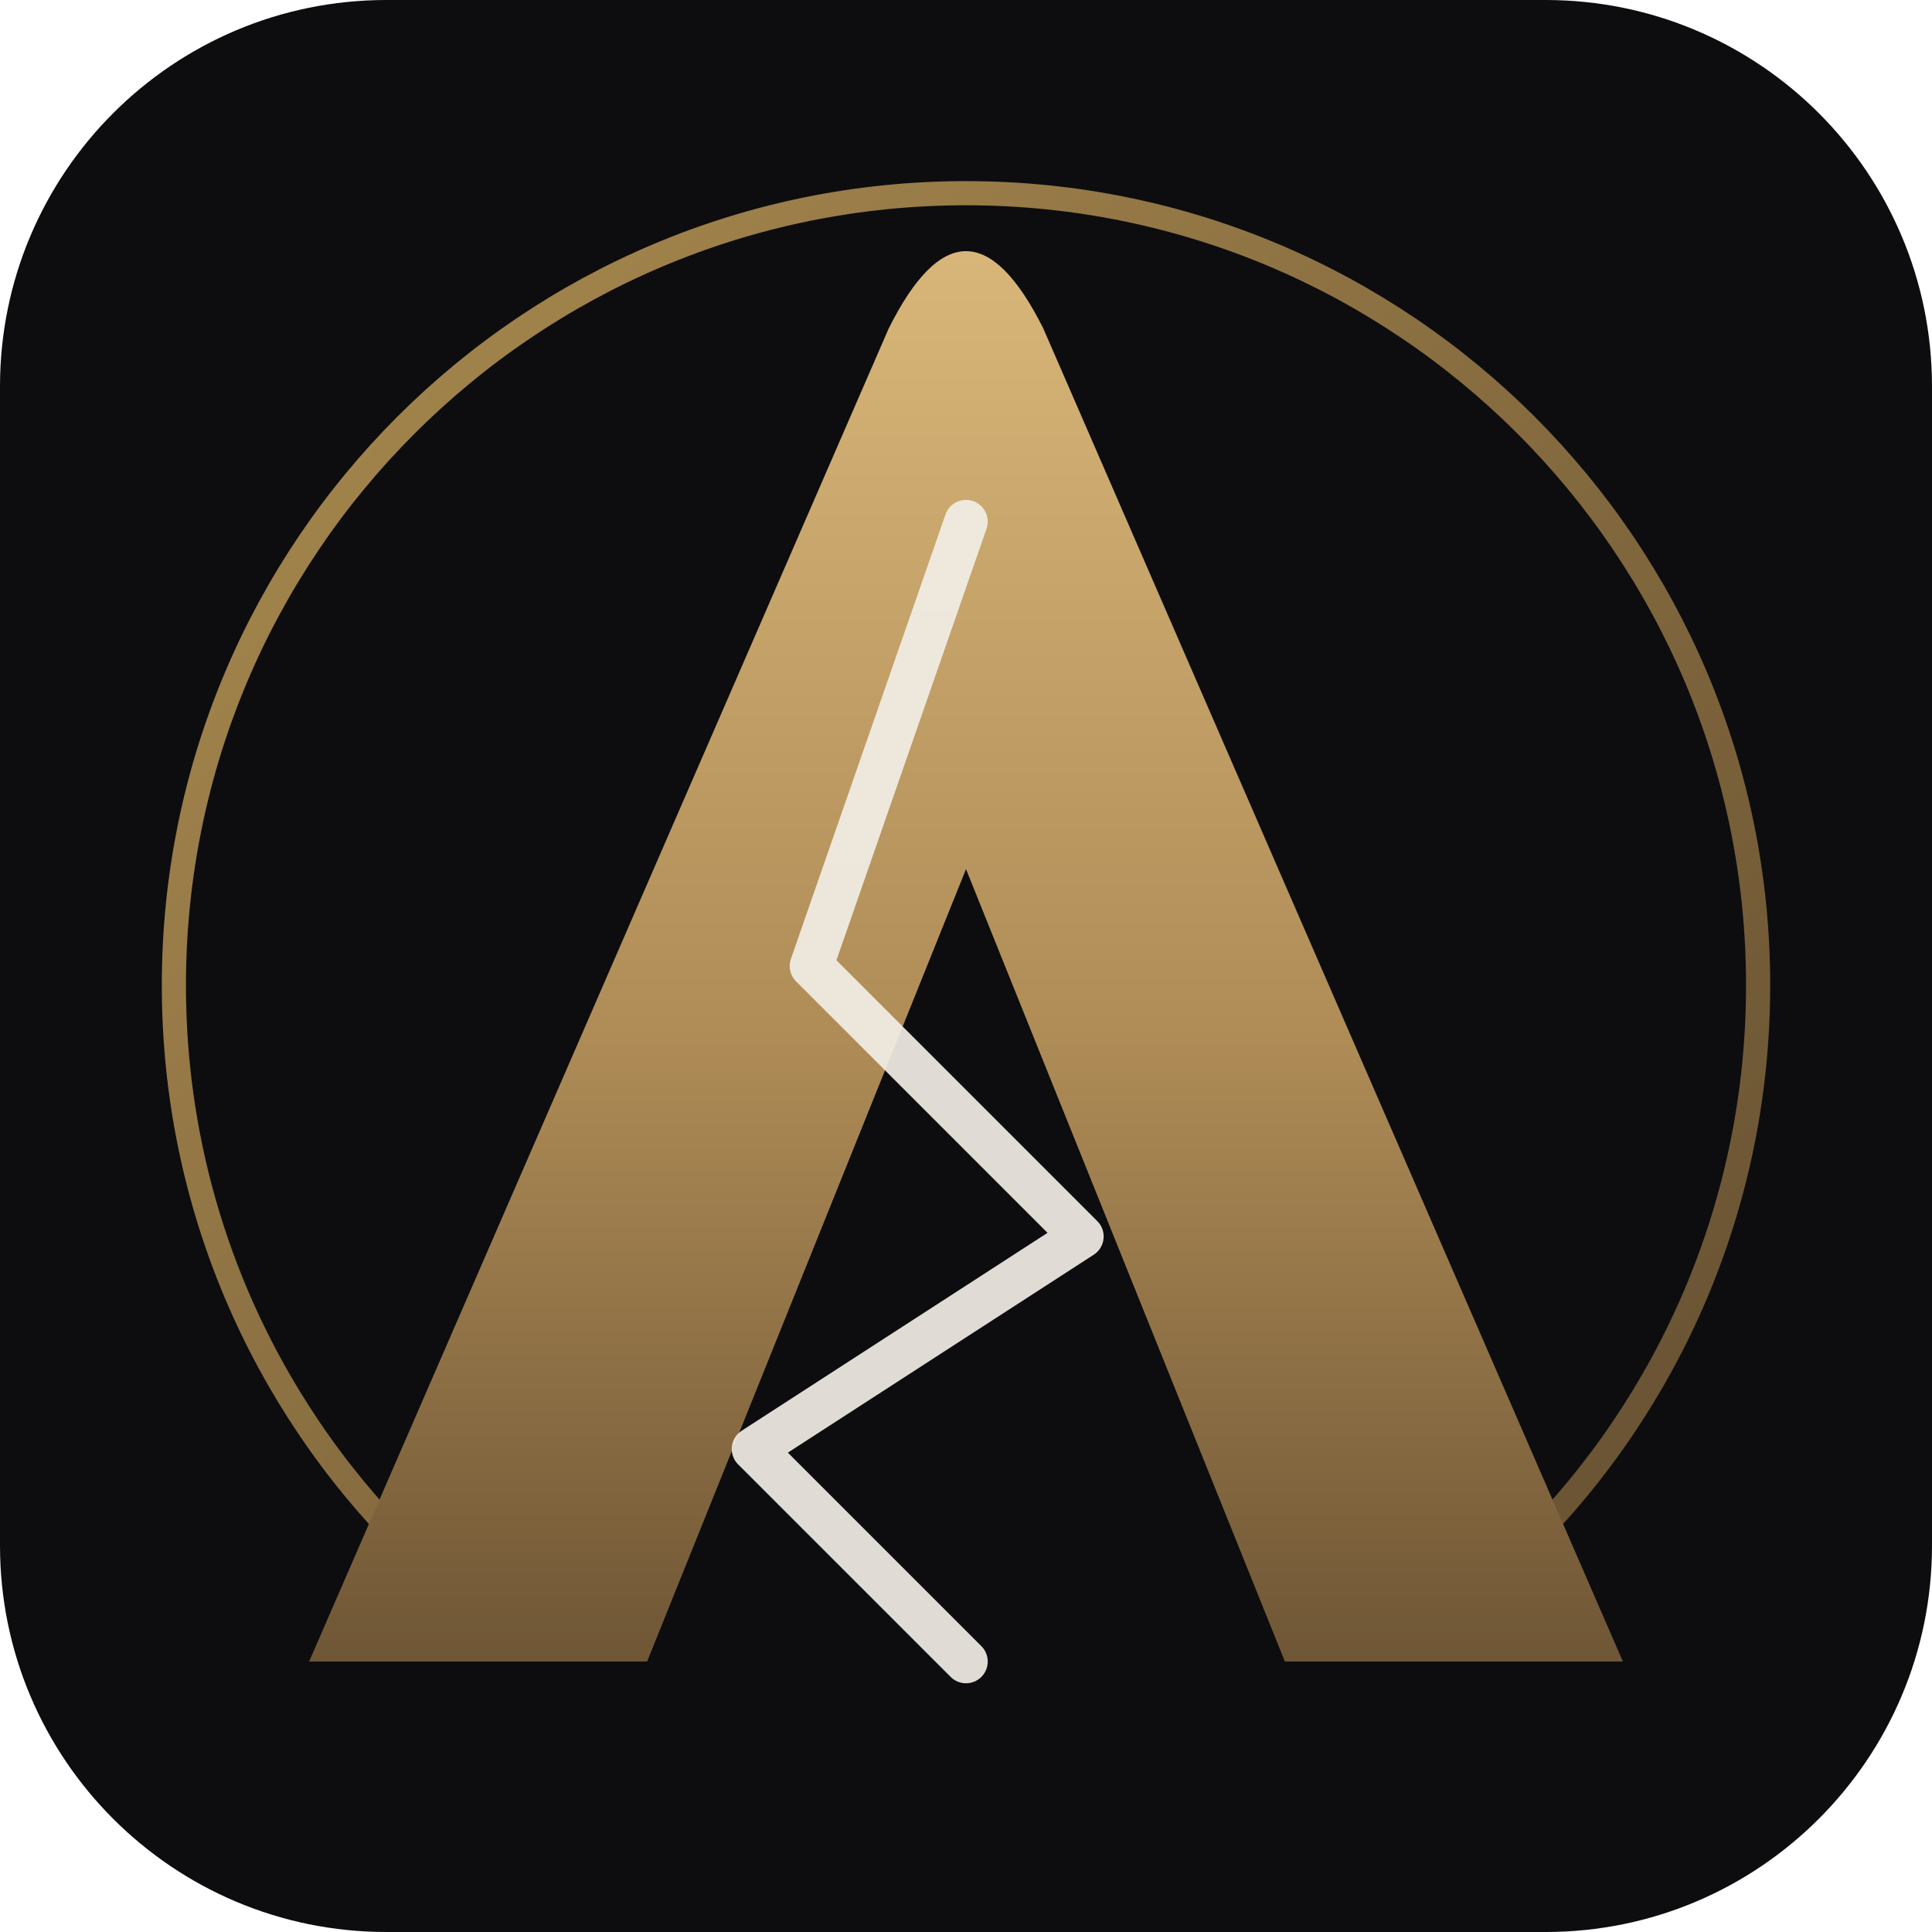
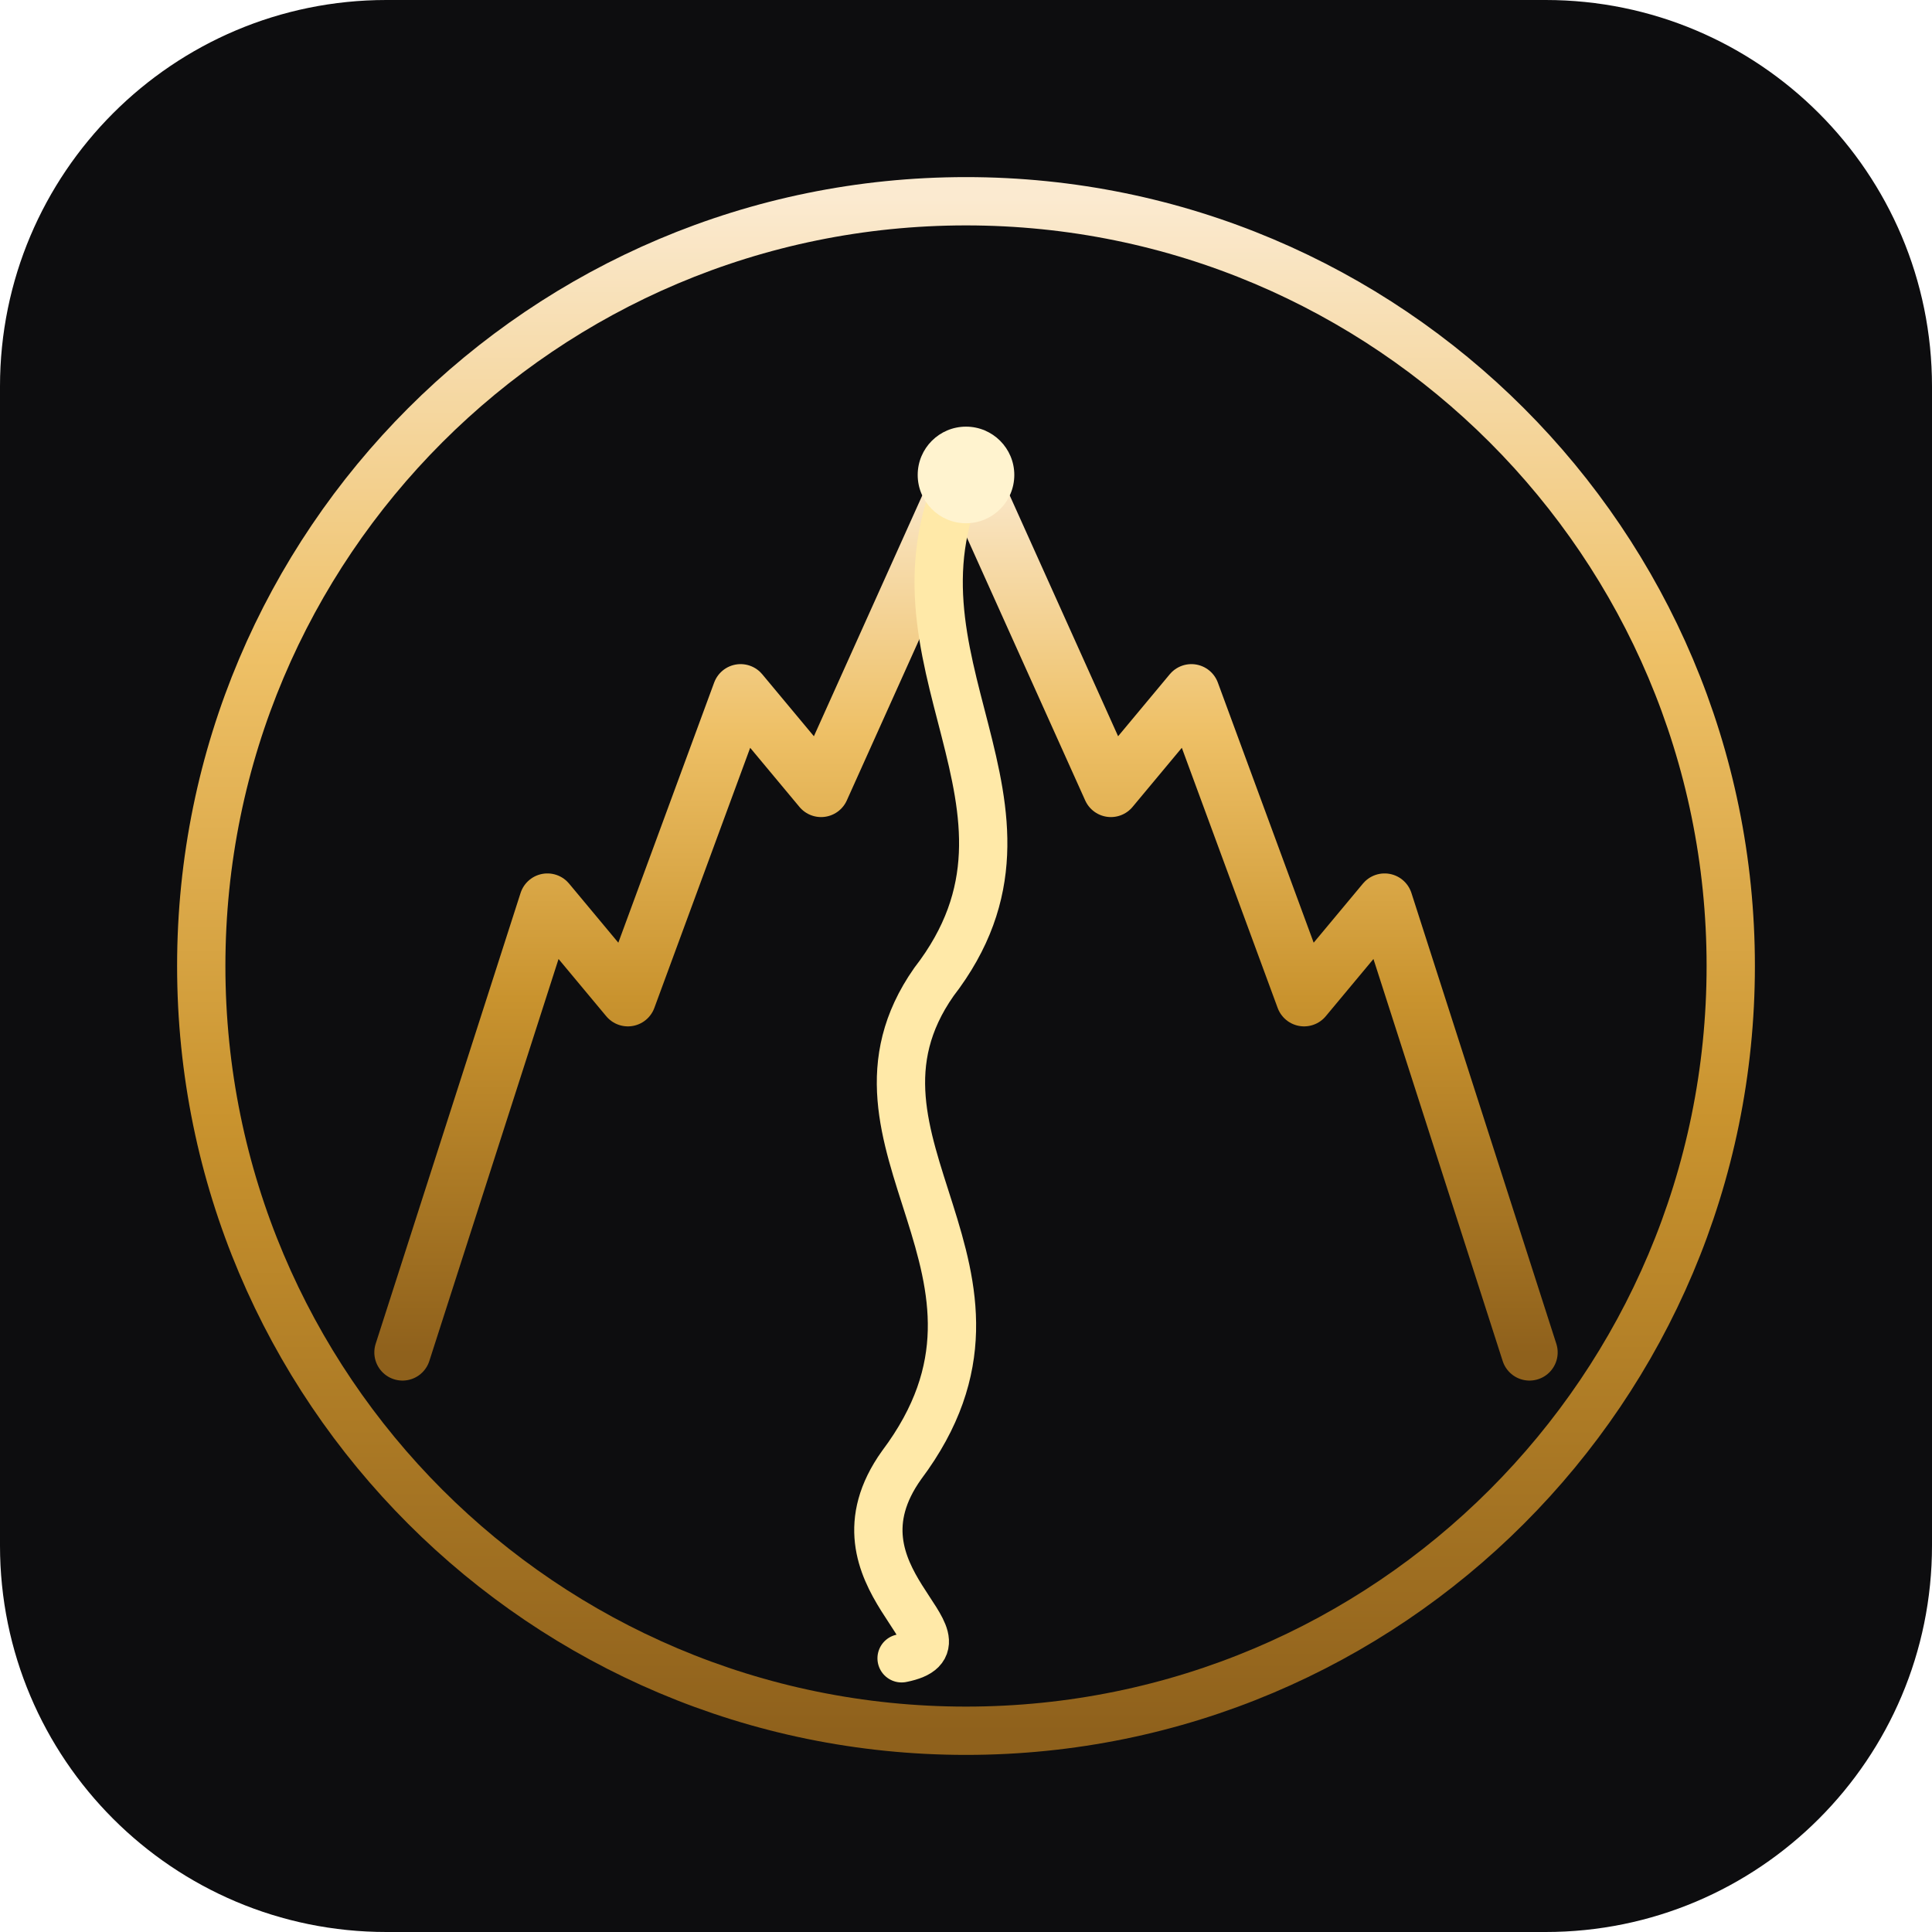
- <svg xmlns="http://www.w3.org/2000/svg" viewBox="0 0 200 200">
+ <svg xmlns="http://www.w3.org/2000/svg" viewBox="0 0 240 240">
  <defs>
-     <linearGradient id="bronzeGrad" x1="0" y1="0" x2="0" y2="1">
-       <stop offset="0%" stop-color="#D8B679" />
-       <stop offset="55%" stop-color="#B08D57" />
-       <stop offset="100%" stop-color="#6F5635" />
-     </linearGradient>
-     <linearGradient id="ringGrad" x1="0" y1="0" x2="1" y2="1">
-       <stop offset="0%" stop-color="#C6A15B" />
-       <stop offset="100%" stop-color="#6F5635" />
+     <linearGradient id="goldStroke" x1="0%" y1="0%" x2="0%" y2="100%">
+       <stop offset="0%" stop-color="#fbead0" />
+       <stop offset="30%" stop-color="#eec066" />
+       <stop offset="60%" stop-color="#c9932e" />
+       <stop offset="100%" stop-color="#8f611c" />
    </linearGradient>
  </defs>
-   <rect width="200" height="200" rx="40" fill="#0D0D0F" />
-   <circle cx="100" cy="102" r="82" fill="none" stroke="url(#ringGrad)" stroke-width="2.5" stroke-dasharray="405 120" stroke-dashoffset="-197" opacity="0.85" stroke-linecap="round" />
-   <path d="M55 172 L92 68 Q100 45 108 68 L145 172 L118 172 L100 118 L82 172 Z" fill="#3a342a" opacity="0.55" />
-   <path d="M32 172 L92 34 Q100 18 108 34 L168 172 L133 172 L100 90 L67 172 Z" fill="url(#bronzeGrad)" />
-   <path d="M100 90 L67 172 L133 172 Z" fill="#0D0D0F" />
-   <polyline points="100,172 78,150 112,128 84,100 100,54" fill="none" stroke="#F2EEE6" stroke-width="4.5" stroke-linecap="round" stroke-linejoin="round" opacity="0.92" />
+   <rect width="240" height="240" rx="48" fill="#0D0D0F" />
+   <circle cx="120" cy="120" r="95" fill="none" stroke="url(#goldStroke)" stroke-width="6" />
+   <path d="M50,168 L68,112 L78,124 L92,86 L102,98 L120,58 L138,98 L148,86 L162,124 L172,112 L190,168" fill="none" stroke="url(#goldStroke)" stroke-width="7" stroke-linejoin="round" stroke-linecap="round" />
+   <path d="M120,58 C108,82 133,100 116,122 C102,142 130,158 112,182 C102,196 122,204 112,206" fill="none" stroke="#ffe9a8" stroke-width="6" stroke-linecap="round" />
+   <circle cx="120" cy="59" r="6" fill="#fff3cf" />
</svg>
